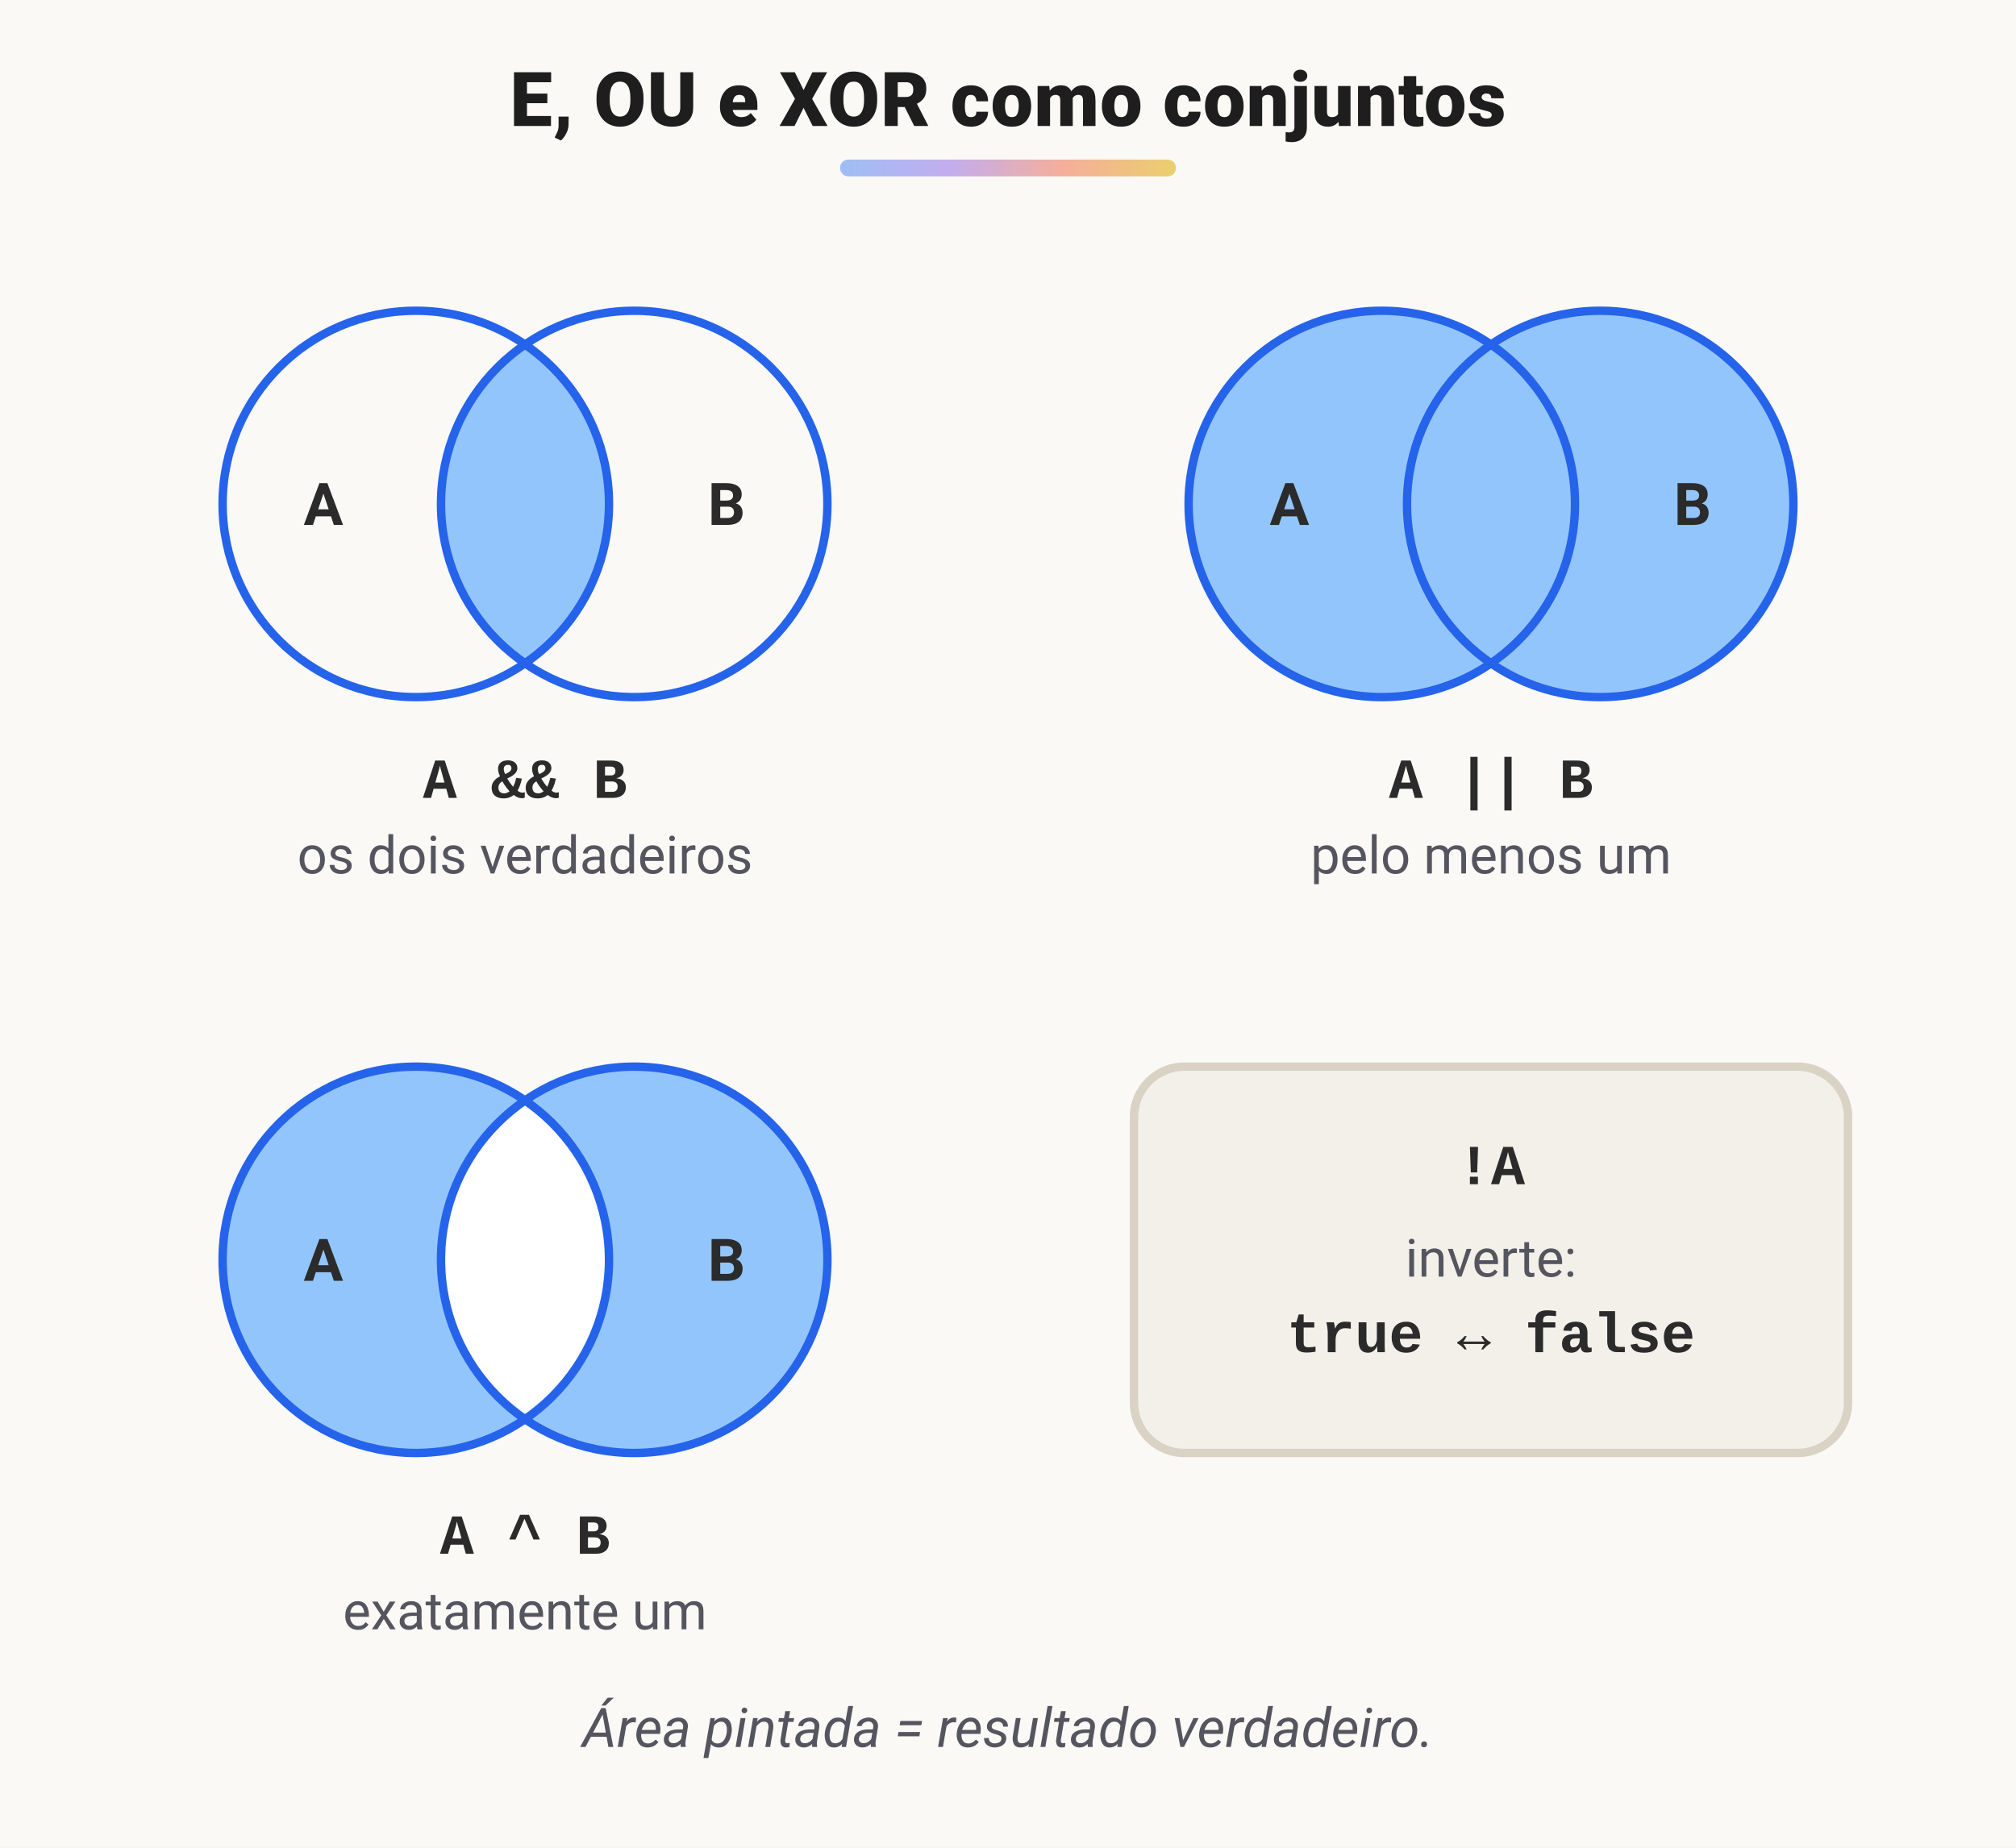
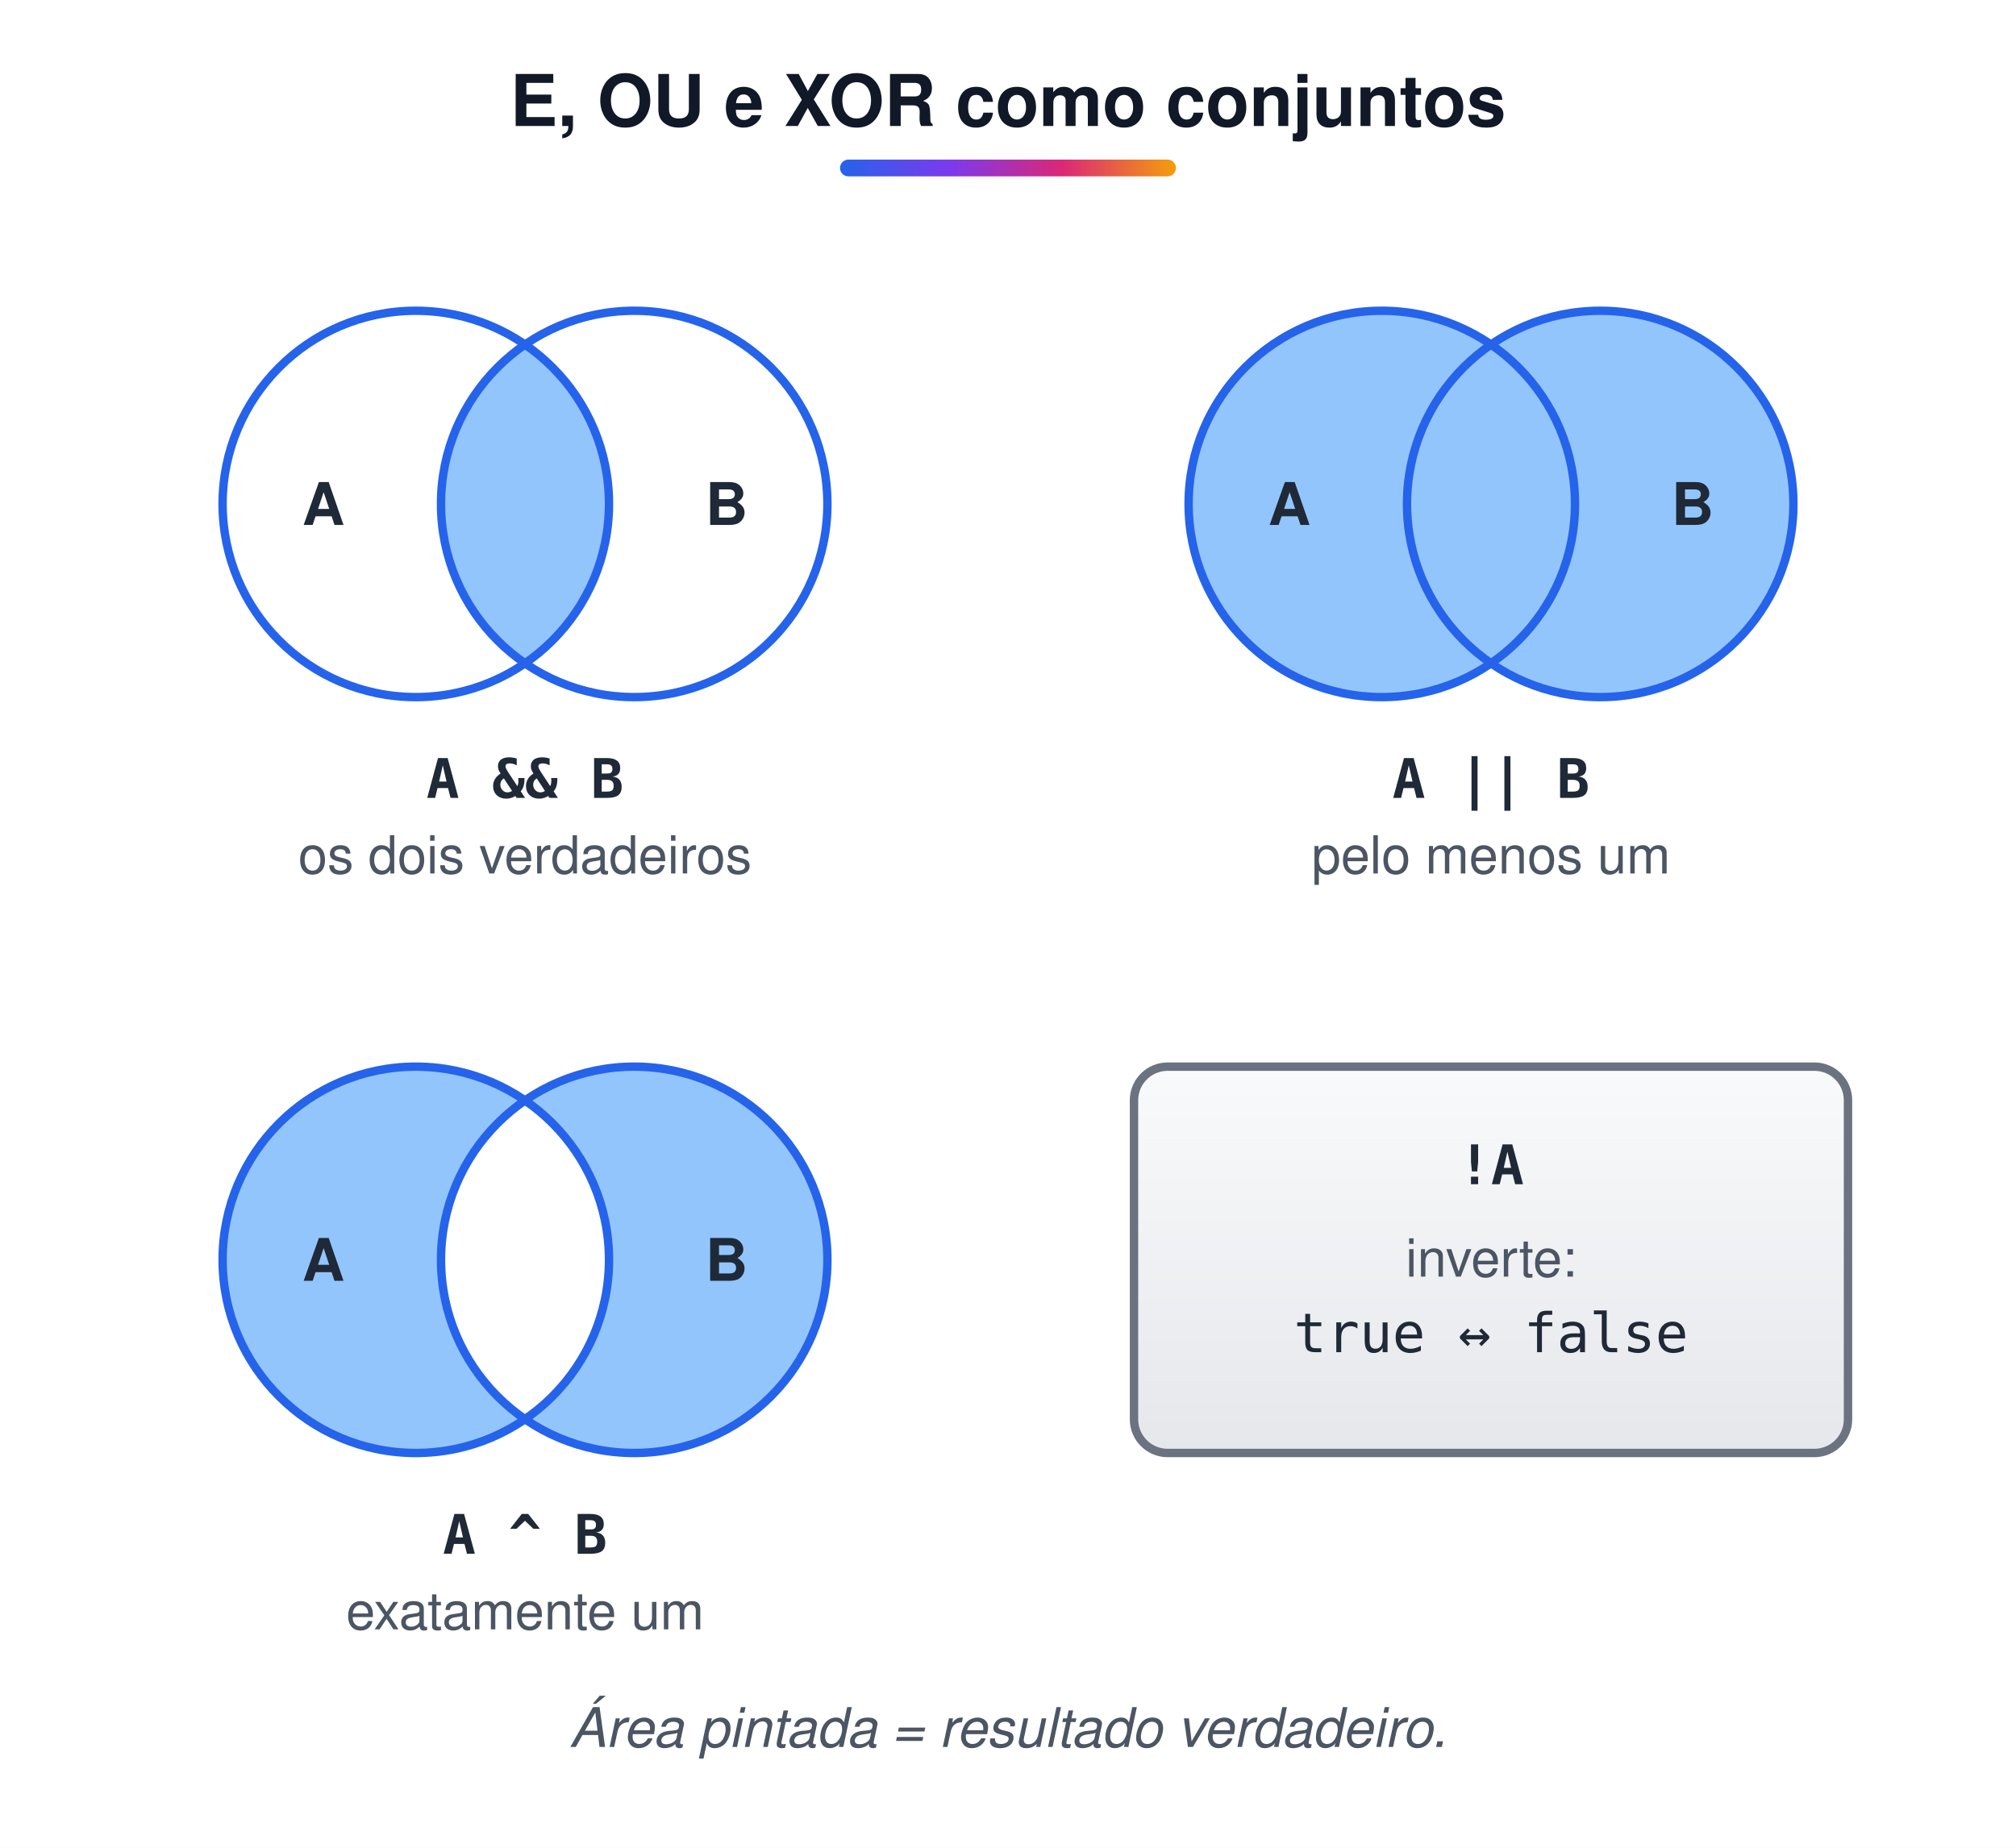
<svg xmlns="http://www.w3.org/2000/svg" width="480" height="440" viewBox="0 0 480 440">
-   <style>text{white-space:pre;font-family:system-ui,-apple-system,'Segoe UI',Roboto,Helvetica,Arial,sans-serif;font-size:14px;fill:#2B2B2B}.t{font-size:18px;font-weight:800;fill:#1E1E1E;letter-spacing:.2px}.b{font-weight:700}.m{font-family:'Courier New',Menlo,Consolas,monospace;font-size:13.5px;font-weight:600}.s{font-size:12.5px;fill:#55555F}.n{font-size:13px;font-style:italic;fill:#55555F}.c{text-anchor:middle}.r{text-anchor:end}.w{fill:#fff}.xB{fill:#E3EEFF;stroke:#9DBEF5}.hB{fill:#2F5FB3;stroke:#2F5FB3}.fB{fill:#2F5FB3}.xG{fill:#DDF5EA;stroke:#94D8B8}.hG{fill:#21835A;stroke:#21835A}.fG{fill:#21835A}.xO{fill:#FFF4CC;stroke:#EBCF6E}.hO{fill:#8A6A00;stroke:#8A6A00}.fO{fill:#8A6A00}.xP{fill:#EEE6FB;stroke:#C3ADEE}.hP{fill:#6B44B8;stroke:#6B44B8}.fP{fill:#6B44B8}.xR{fill:#FFE7E0;stroke:#F5AE9B}.hR{fill:#B4472B;stroke:#B4472B}.fR{fill:#B4472B}.xY{fill:#F3F0EA;stroke:#D9D2C5}.hY{fill:#6F685C;stroke:#6F685C}.fY{fill:#6F685C}.xT{fill:#DDF3F3;stroke:#93D2D2}.hT{fill:#1C7A7A;stroke:#1C7A7A}.fT{fill:#1C7A7A}.xK{fill:#FFE7E0;stroke:#F5AE9B}.hK{fill:#B4472B;stroke:#B4472B}.fK{fill:#B4472B}.xW{fill:#FFFFFF;stroke:#E4DED3}.hW{fill:#8A8478;stroke:#8A8478}.fW{fill:#8A8478}.xZ{fill:#EEE6FB;stroke:#C3ADEE}.hZ{fill:#6B44B8;stroke:#6B44B8}.fZ{fill:#6B44B8}.xV{fill:#FFFFFF;stroke:#E4DED3}.hV{fill:#8A8478;stroke:#8A8478}.fV{fill:#8A8478}rect,ellipse,polygon,circle{stroke-width:2}.l{stroke:#7A7F8C;stroke-width:2.4;fill:none;stroke-dasharray:1.5 6;stroke-linecap:round;stroke-linejoin:round}.d{stroke-dasharray:9 6;stroke-linecap:butt}.sh{fill:#3A3226;opacity:.07;stroke:none}</style>
+   <style>text{white-space:pre;font-family:Helvetica,Arial,sans-serif;font-size:14px;fill:#1F2937}.t{font-size:17px;font-weight:bold;fill:#111827}.b{font-weight:bold}.m{font-family:Menlo,Consolas,monospace;font-size:13px}.s{font-size:12.5px;fill:#4B5563}.n{font-size:13px;font-style:italic;fill:#4B5563}.c{text-anchor:middle}.r{text-anchor:end}.w{fill:#fff}.xB{fill:url(#gB);stroke:#2563EB}.hB{fill:#2563EB;stroke:#2563EB}.fB{fill:#2563EB}.xG{fill:url(#gG);stroke:#16A34A}.hG{fill:#16A34A;stroke:#16A34A}.fG{fill:#16A34A}.xO{fill:url(#gO);stroke:#D97706}.hO{fill:#D97706;stroke:#D97706}.fO{fill:#D97706}.xP{fill:url(#gP);stroke:#7C3AED}.hP{fill:#7C3AED;stroke:#7C3AED}.fP{fill:#7C3AED}.xR{fill:url(#gR);stroke:#DC2626}.hR{fill:#DC2626;stroke:#DC2626}.fR{fill:#DC2626}.xY{fill:url(#gY);stroke:#6B7280}.hY{fill:#6B7280;stroke:#6B7280}.fY{fill:#6B7280}.xT{fill:url(#gT);stroke:#0D9488}.hT{fill:#0D9488;stroke:#0D9488}.fT{fill:#0D9488}.xK{fill:url(#gK);stroke:#DB2777}.hK{fill:#DB2777;stroke:#DB2777}.fK{fill:#DB2777}.xW{fill:url(#gW);stroke:#9CA3AF}.hW{fill:#9CA3AF;stroke:#9CA3AF}.fW{fill:#9CA3AF}.xZ{fill:url(#gZ);stroke:#DDD6FE}.hZ{fill:#DDD6FE;stroke:#DDD6FE}.fZ{fill:#DDD6FE}.xV{fill:url(#gV);stroke:#E5E7EB}.hV{fill:#E5E7EB;stroke:#E5E7EB}.fV{fill:#E5E7EB}rect,ellipse,polygon,circle{stroke-width:2}.l{stroke:#475569;stroke-width:2.2;fill:none}.d{stroke-dasharray:6 4}.sh{fill:#0F172A;opacity:.10;stroke:none}</style>
  <defs>
+     <linearGradient id="gB" x1="0" y1="0" x2="0" y2="1">
+       <stop offset="0" stop-color="#EFF6FF" />
+       <stop offset="1" stop-color="#BFDBFE" />
+     </linearGradient>
+     <linearGradient id="gG" x1="0" y1="0" x2="0" y2="1">
+       <stop offset="0" stop-color="#F0FDF4" />
+       <stop offset="1" stop-color="#BBF7D0" />
+     </linearGradient>
+     <linearGradient id="gO" x1="0" y1="0" x2="0" y2="1">
+       <stop offset="0" stop-color="#FFFBEB" />
+       <stop offset="1" stop-color="#FDE68A" />
+     </linearGradient>
+     <linearGradient id="gP" x1="0" y1="0" x2="0" y2="1">
+       <stop offset="0" stop-color="#F5F3FF" />
+       <stop offset="1" stop-color="#DDD6FE" />
+     </linearGradient>
+     <linearGradient id="gR" x1="0" y1="0" x2="0" y2="1">
+       <stop offset="0" stop-color="#FEF2F2" />
+       <stop offset="1" stop-color="#FECACA" />
+     </linearGradient>
+     <linearGradient id="gY" x1="0" y1="0" x2="0" y2="1">
+       <stop offset="0" stop-color="#F9FAFB" />
+       <stop offset="1" stop-color="#E5E7EB" />
+     </linearGradient>
+     <linearGradient id="gT" x1="0" y1="0" x2="0" y2="1">
+       <stop offset="0" stop-color="#F0FDFA" />
+       <stop offset="1" stop-color="#99F6E4" />
+     </linearGradient>
+     <linearGradient id="gK" x1="0" y1="0" x2="0" y2="1">
+       <stop offset="0" stop-color="#FDF2F8" />
+       <stop offset="1" stop-color="#FBCFE8" />
+     </linearGradient>
+     <linearGradient id="gW" x1="0" y1="0" x2="0" y2="1">
+       <stop offset="0" stop-color="#FFFFFF" />
+       <stop offset="1" stop-color="#FFFFFF" />
+     </linearGradient>
+     <linearGradient id="gZ" x1="0" y1="0" x2="0" y2="1">
+       <stop offset="0" stop-color="#F5F3FF" />
+       <stop offset="1" stop-color="#F5F3FF" />
+     </linearGradient>
+     <linearGradient id="gV" x1="0" y1="0" x2="0" y2="1">
+       <stop offset="0" stop-color="#FFFFFF" />
+       <stop offset="1" stop-color="#FFFFFF" />
+     </linearGradient>
    <linearGradient id="gT0" x1="0" y1="0" x2="1" y2="0">
-       <stop offset="0" stop-color="#9DBEF5" />
-       <stop offset=".33" stop-color="#C3ADEE" />
-       <stop offset=".66" stop-color="#F5AE9B" />
-       <stop offset="1" stop-color="#EBCF6E" />
+       <stop offset="0" stop-color="#2563EB" />
+       <stop offset=".33" stop-color="#7C3AED" />
+       <stop offset=".66" stop-color="#DB2777" />
+       <stop offset="1" stop-color="#F59E0B" />
    </linearGradient>
-     <marker id="a" viewBox="0 0 10 10" refX="8" refY="5" markerWidth="7" markerHeight="7" orient="auto-start-reverse">
-       <path d="M1,1L9,5L1,9" fill="none" stroke="#7A7F8C" stroke-width="2" stroke-linecap="round" stroke-linejoin="round" />
+     <marker id="a" viewBox="0 0 10 10" refX="9" refY="5" markerWidth="6.5" markerHeight="6.5" orient="auto-start-reverse">
+       <path d="M0,0L10,5L0,10z" fill="#475569" />
    </marker>
  </defs>
-   <rect width="100%" height="100%" fill="#FAF9F6" />
+   <rect width="100%" height="100%" fill="#fff" />
  <text x="240.0" y="30" class="t c">E, OU e XOR como conjuntos</text>
  <rect x="200.0" y="38" width="80" height="4" rx="2" fill="url(#gT0)" />
  <defs>
    <clipPath id="c125120">
      <circle cx="99" cy="120" r="46" />
    </clipPath>
  </defs>
  <circle cx="151" cy="120" r="46" fill="#93C5FD" clip-path="url(#c125120)" />
  <circle cx="99" cy="120" r="46" fill="none" stroke="#2563EB" stroke-width="2" />
  <circle cx="151" cy="120" r="46" fill="none" stroke="#2563EB" stroke-width="2" />
  <text x="77" y="125" class="b c">A</text>
  <text x="173" y="125" class="b c">B</text>
  <text x="125" y="190" class="m b c">A &amp;&amp; B</text>
  <text x="125" y="208" class="s c">os dois verdadeiros</text>
  <defs>
    <clipPath id="c355120">
      <circle cx="329" cy="120" r="46" />
    </clipPath>
  </defs>
  <circle cx="329" cy="120" r="46" fill="#93C5FD" />
  <circle cx="381" cy="120" r="46" fill="#93C5FD" />
  <circle cx="329" cy="120" r="46" fill="none" stroke="#2563EB" stroke-width="2" />
  <circle cx="381" cy="120" r="46" fill="none" stroke="#2563EB" stroke-width="2" />
  <text x="307" y="125" class="b c">A</text>
  <text x="403" y="125" class="b c">B</text>
  <text x="355" y="190" class="m b c">A || B</text>
  <text x="355" y="208" class="s c">pelo menos um</text>
  <defs>
    <clipPath id="c125300">
      <circle cx="99" cy="300" r="46" />
    </clipPath>
  </defs>
  <circle cx="99" cy="300" r="46" fill="#93C5FD" />
  <circle cx="151" cy="300" r="46" fill="#93C5FD" />
  <circle cx="151" cy="300" r="46" fill="#fff" clip-path="url(#c125300)" />
  <circle cx="99" cy="300" r="46" fill="none" stroke="#2563EB" stroke-width="2" />
  <circle cx="151" cy="300" r="46" fill="none" stroke="#2563EB" stroke-width="2" />
  <text x="77" y="305" class="b c">A</text>
  <text x="173" y="305" class="b c">B</text>
  <text x="125" y="370" class="m b c">A ^ B</text>
  <text x="125" y="388" class="s c">exatamente um</text>
-   <rect x="270" y="254" width="170" height="92" rx="12" class="xY" />
+   <rect x="270" y="254" width="170" height="92" rx="8" class="xY" />
  <text x="355" y="282" class="m b c">!A</text>
  <text x="355" y="304" class="s c">inverte:</text>
  <text x="355" y="322" class="m c">true ↔ false</text>
  <text x="240.0" y="416" class="n c">Área pintada = resultado verdadeiro.</text>
</svg>
